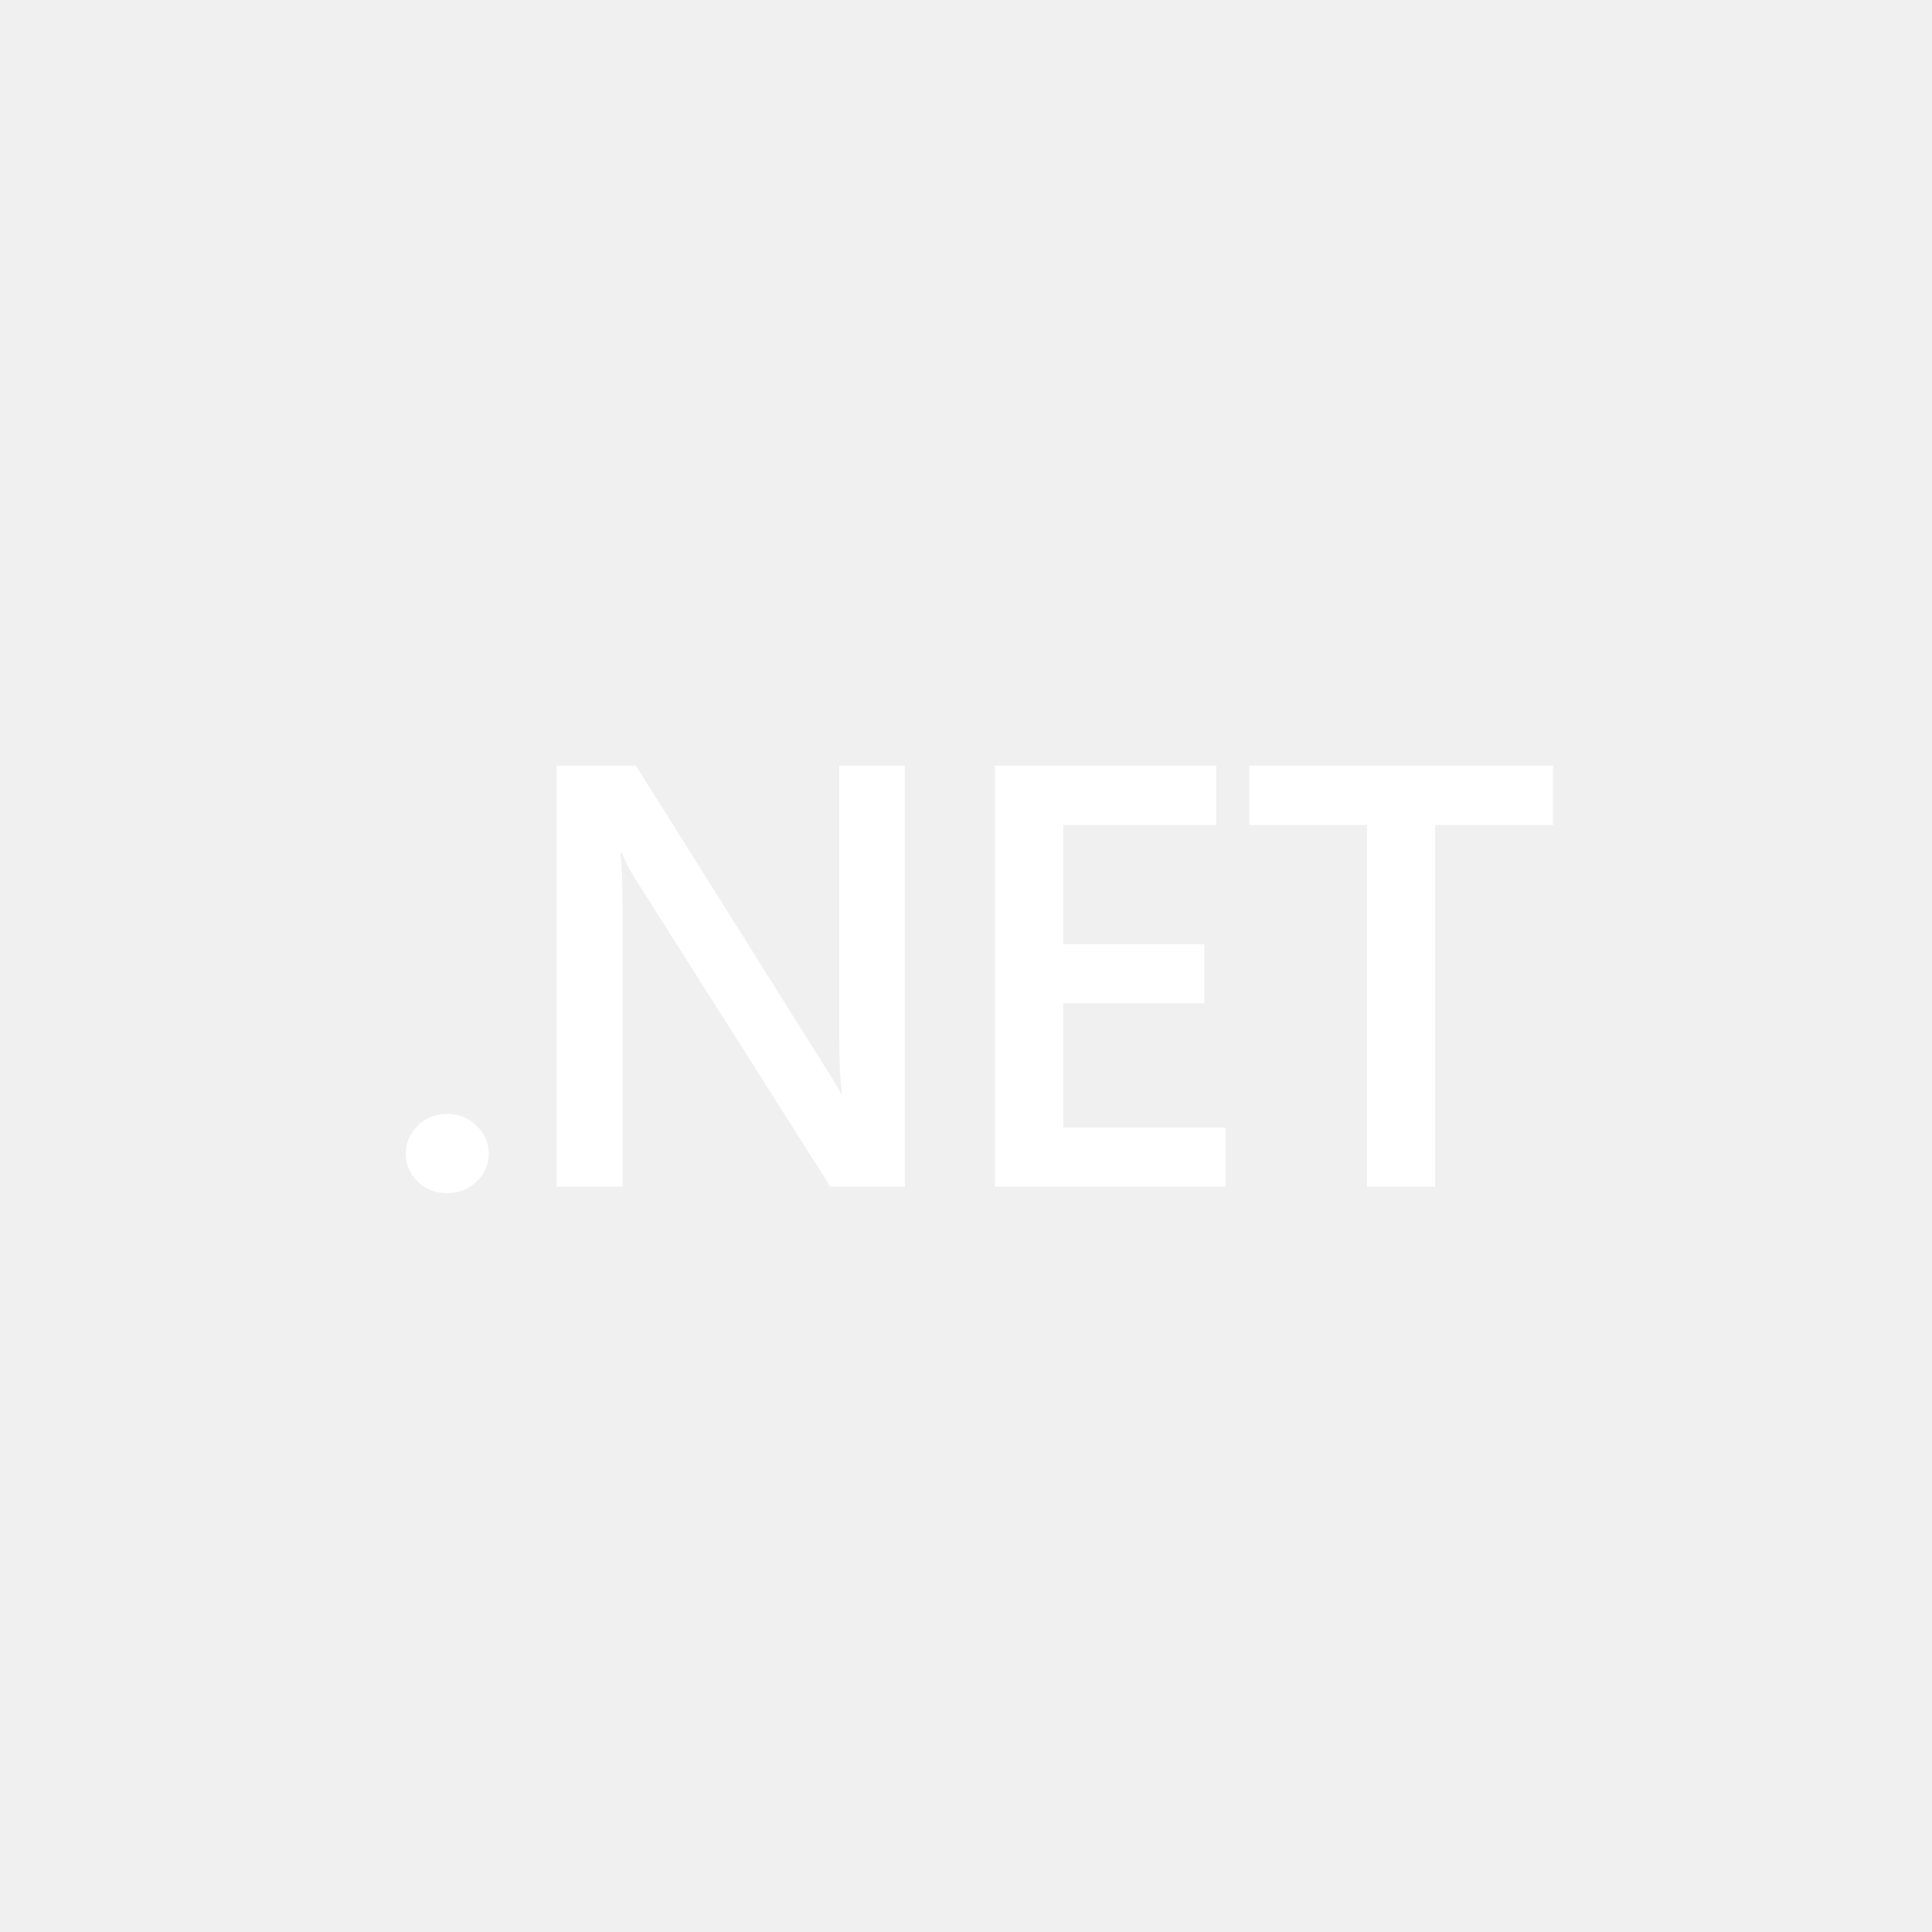
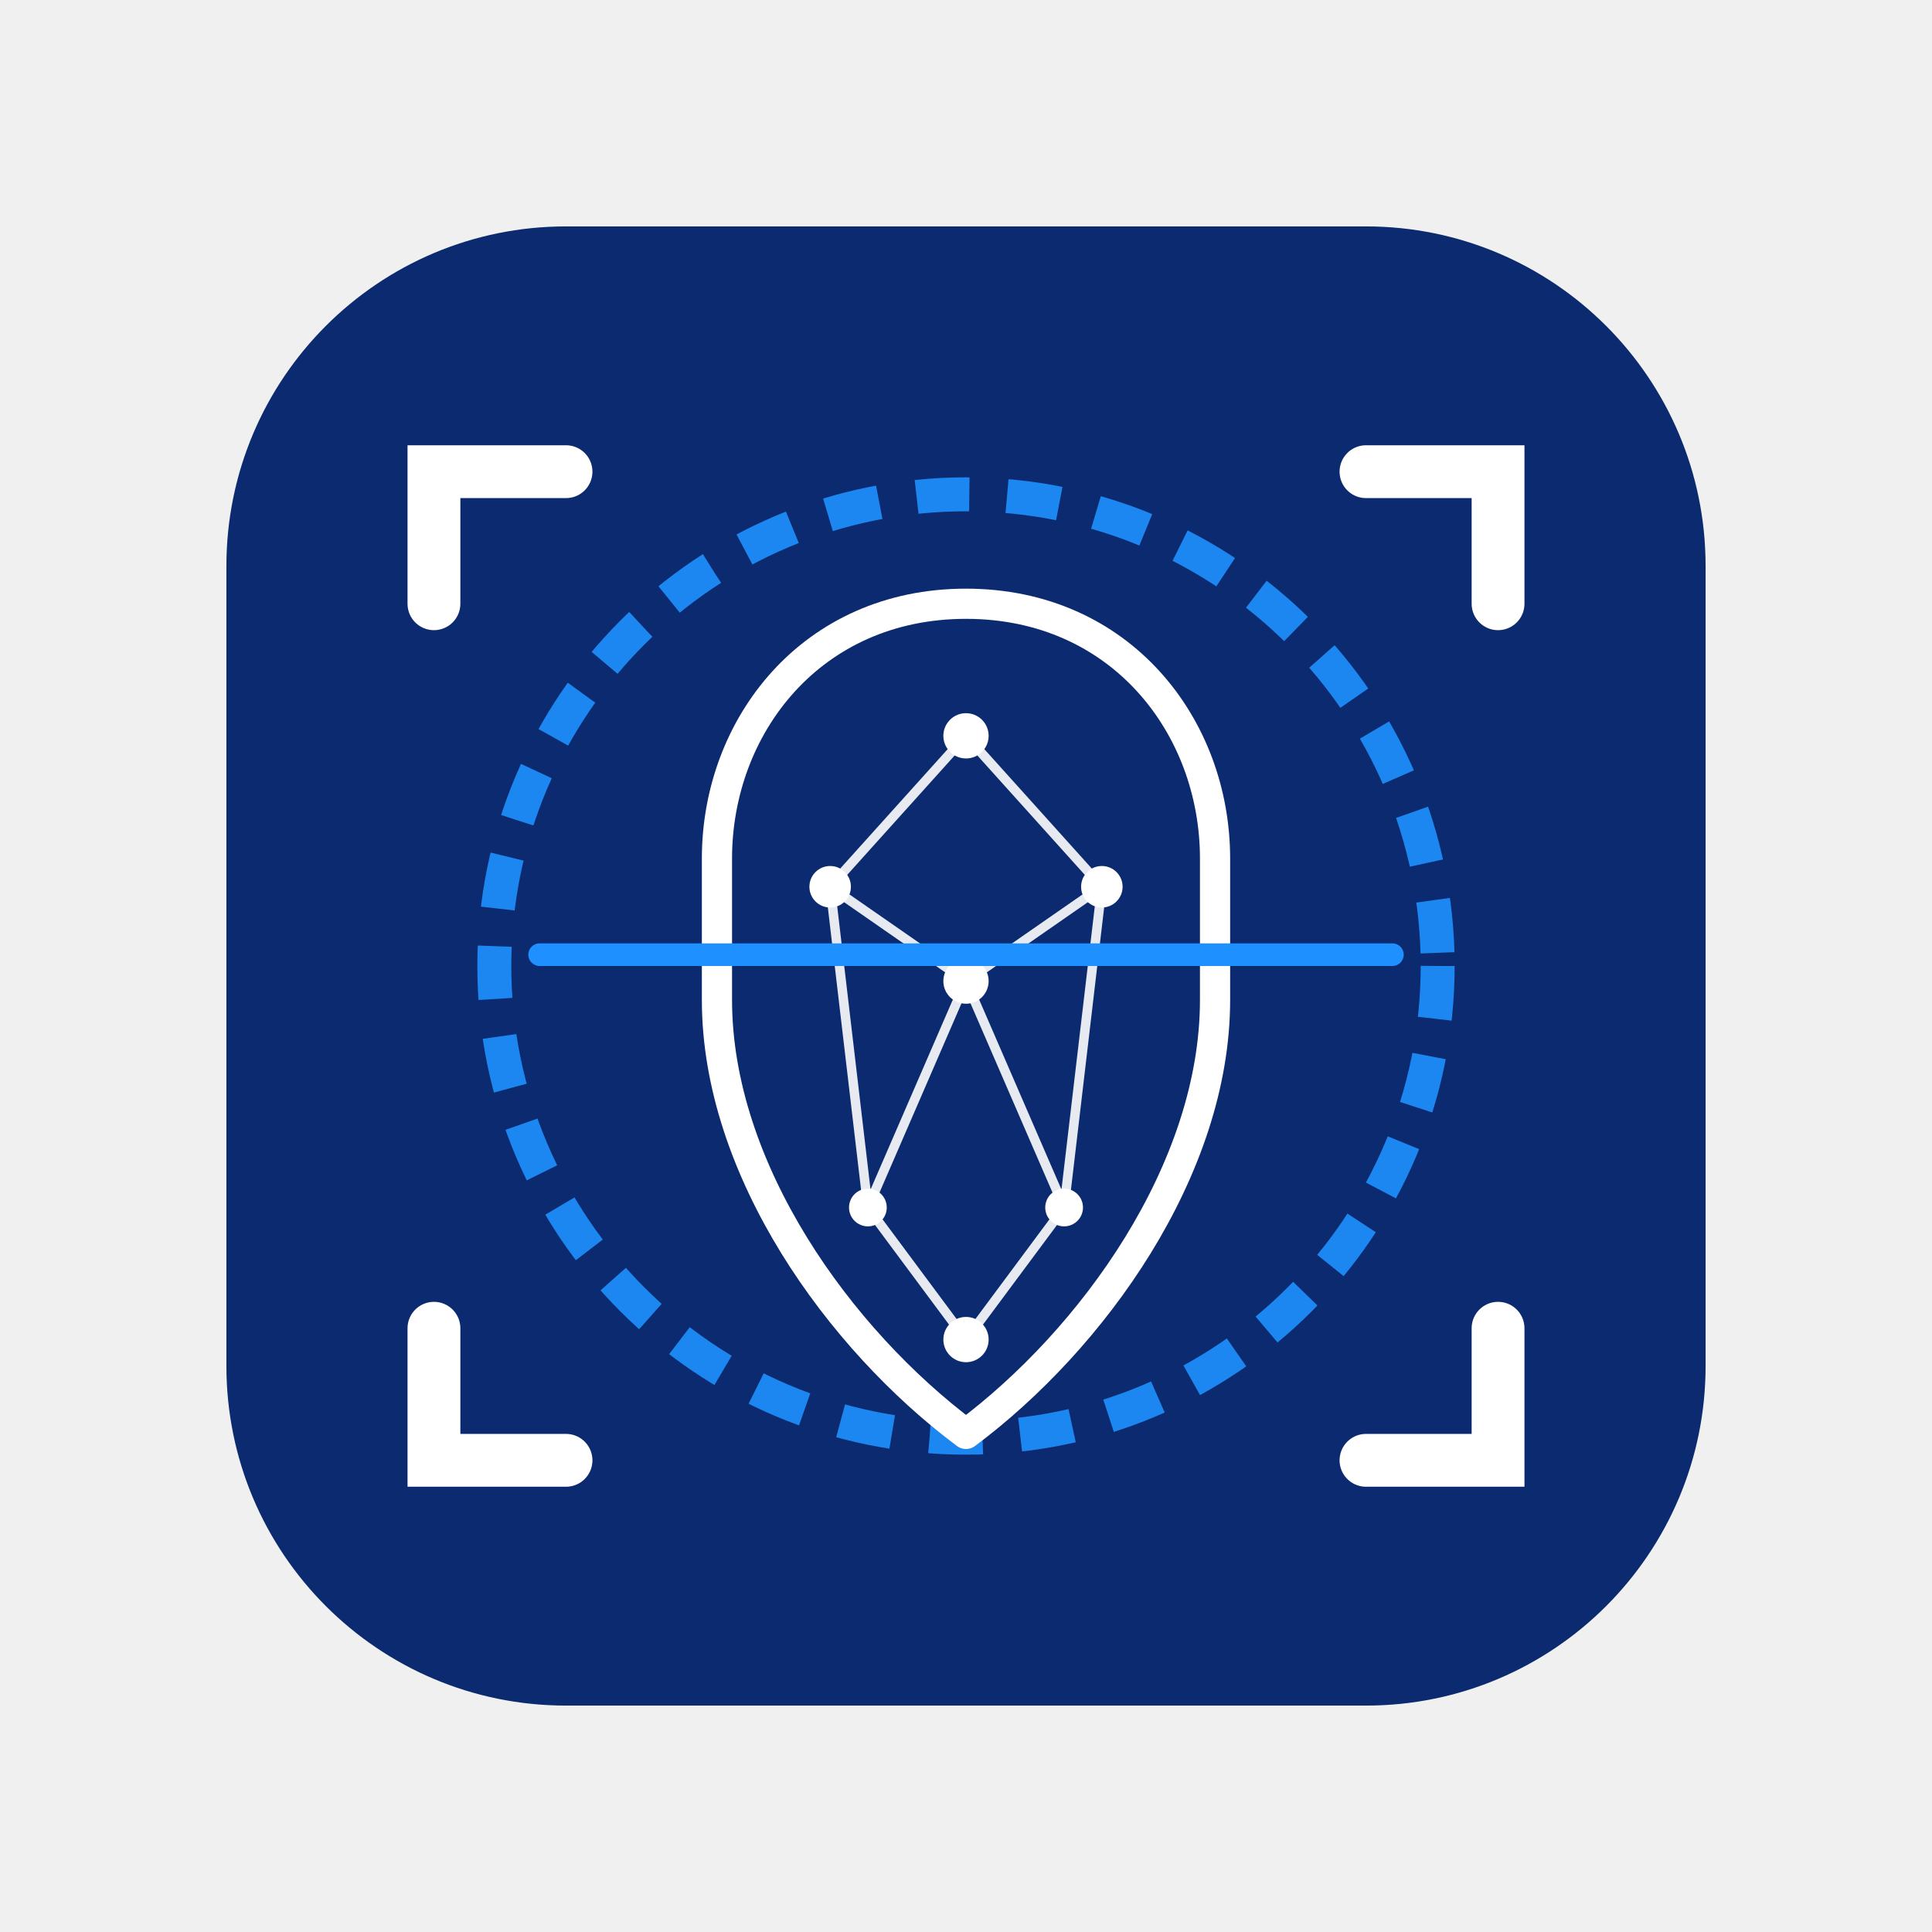
- <svg xmlns="http://www.w3.org/2000/svg" width="456" height="456" viewBox="0 0 456 456" version="1.1" xml:space="preserve" style="fill-rule:evenodd;clip-rule:evenodd;stroke-linejoin:round;stroke-miterlimit:2;">
-   <path d="m 105.5,281.609 c -2.703,0 -5.001,-0.9 -6.893,-2.702 -1.892,-1.848 -2.838,-4.042 -2.838,-6.582 0,-2.587 0.946,-4.804 2.838,-6.652 1.892,-1.848 4.19,-2.772 6.893,-2.772 2.748,0 5.068,0.924 6.96,2.772 1.937,1.848 2.906,4.064 2.906,6.652 0,2.54 -0.968,4.734 -2.906,6.582 -1.892,1.802 -4.212,2.702 -6.96,2.702 z" style="fill:#ffffff;fill-rule:nonzero;stroke-width:0.838" />
-   <path d="M 213.561,280.084 H 195.99 L 149.7,207.054 c -1.171,-1.848 -2.14,-3.765 -2.906,-5.751 h -0.406 c 0.361,2.125 0.541,6.675 0.541,13.65 v 65.132 h -15.543 v -99.36 h 18.719 l 44.737,71.298 c 1.892,2.957 3.109,4.989 3.649,6.098 h 0.27 c -0.45,-2.632 -0.676,-7.09 -0.676,-13.373 v -64.023 h 15.476 z" style="fill:#ffffff;fill-rule:nonzero;stroke-width:0.838" />
-   <path d="m 289.251,280.084 h -54.401 v -99.36 h 52.238 v 13.997 h -36.154 v 28.131 h 33.316 v 13.927 h -33.316 v 29.378 h 38.316 z" style="fill:#ffffff;fill-rule:nonzero;stroke-width:0.838" />
-   <path d="M 366.565,194.721 H 338.722 v 85.363 h -16.084 v -85.363 h -27.775 v -13.997 h 71.701 z" style="fill:#ffffff;fill-rule:nonzero;stroke-width:0.838" />
+ <svg xmlns="http://www.w3.org/2000/svg" width="1024" height="1024" viewBox="0 0 1024 1024" fill="none">
+   <rect x="120" y="120" width="784" height="784" rx="180" fill="#0B2A6F" />
+   <circle cx="512" cy="512" r="250" stroke="#1E90FF" stroke-width="18" stroke-dasharray="28 20" opacity="0.9" />
+   <g stroke="white" stroke-width="28" stroke-linecap="round">
+     <path d="M300 250H230V320" />
+     <path d="M724 250H794V320" />
+     <path d="M300 774H230V704" />
+     <path d="M724 774H794V704" />
+   </g>
+   <path d="M512 320        C430 320 380 385 380 455        V530        C380 620 445 710 512 760        C579 710 644 620 644 530        V455        C644 385 594 320 512 320Z" stroke="white" stroke-width="16" fill="none" stroke-linejoin="round" />
+   <g stroke="white" stroke-width="5" opacity="0.9">
+     <line x1="512" y1="390" x2="440" y2="470" />
+     <line x1="512" y1="390" x2="584" y2="470" />
+     <line x1="440" y1="470" x2="512" y2="520" />
+     <line x1="584" y1="470" x2="512" y2="520" />
+     <line x1="440" y1="470" x2="460" y2="640" />
+     <line x1="584" y1="470" x2="564" y2="640" />
+     <line x1="512" y1="520" x2="460" y2="640" />
+     <line x1="512" y1="520" x2="564" y2="640" />
+     <line x1="460" y1="640" x2="512" y2="710" />
+     <line x1="564" y1="640" x2="512" y2="710" />
+   </g>
+   <g fill="white">
+     <circle cx="512" cy="390" r="12" />
+     <circle cx="440" cy="470" r="11" />
+     <circle cx="584" cy="470" r="11" />
+     <circle cx="512" cy="520" r="12" />
+     <circle cx="460" cy="640" r="10" />
+     <circle cx="564" cy="640" r="10" />
+     <circle cx="512" cy="710" r="12" />
+   </g>
+   <rect x="280" y="500" width="464" height="12" rx="6" fill="#1E90FF" />
</svg>
